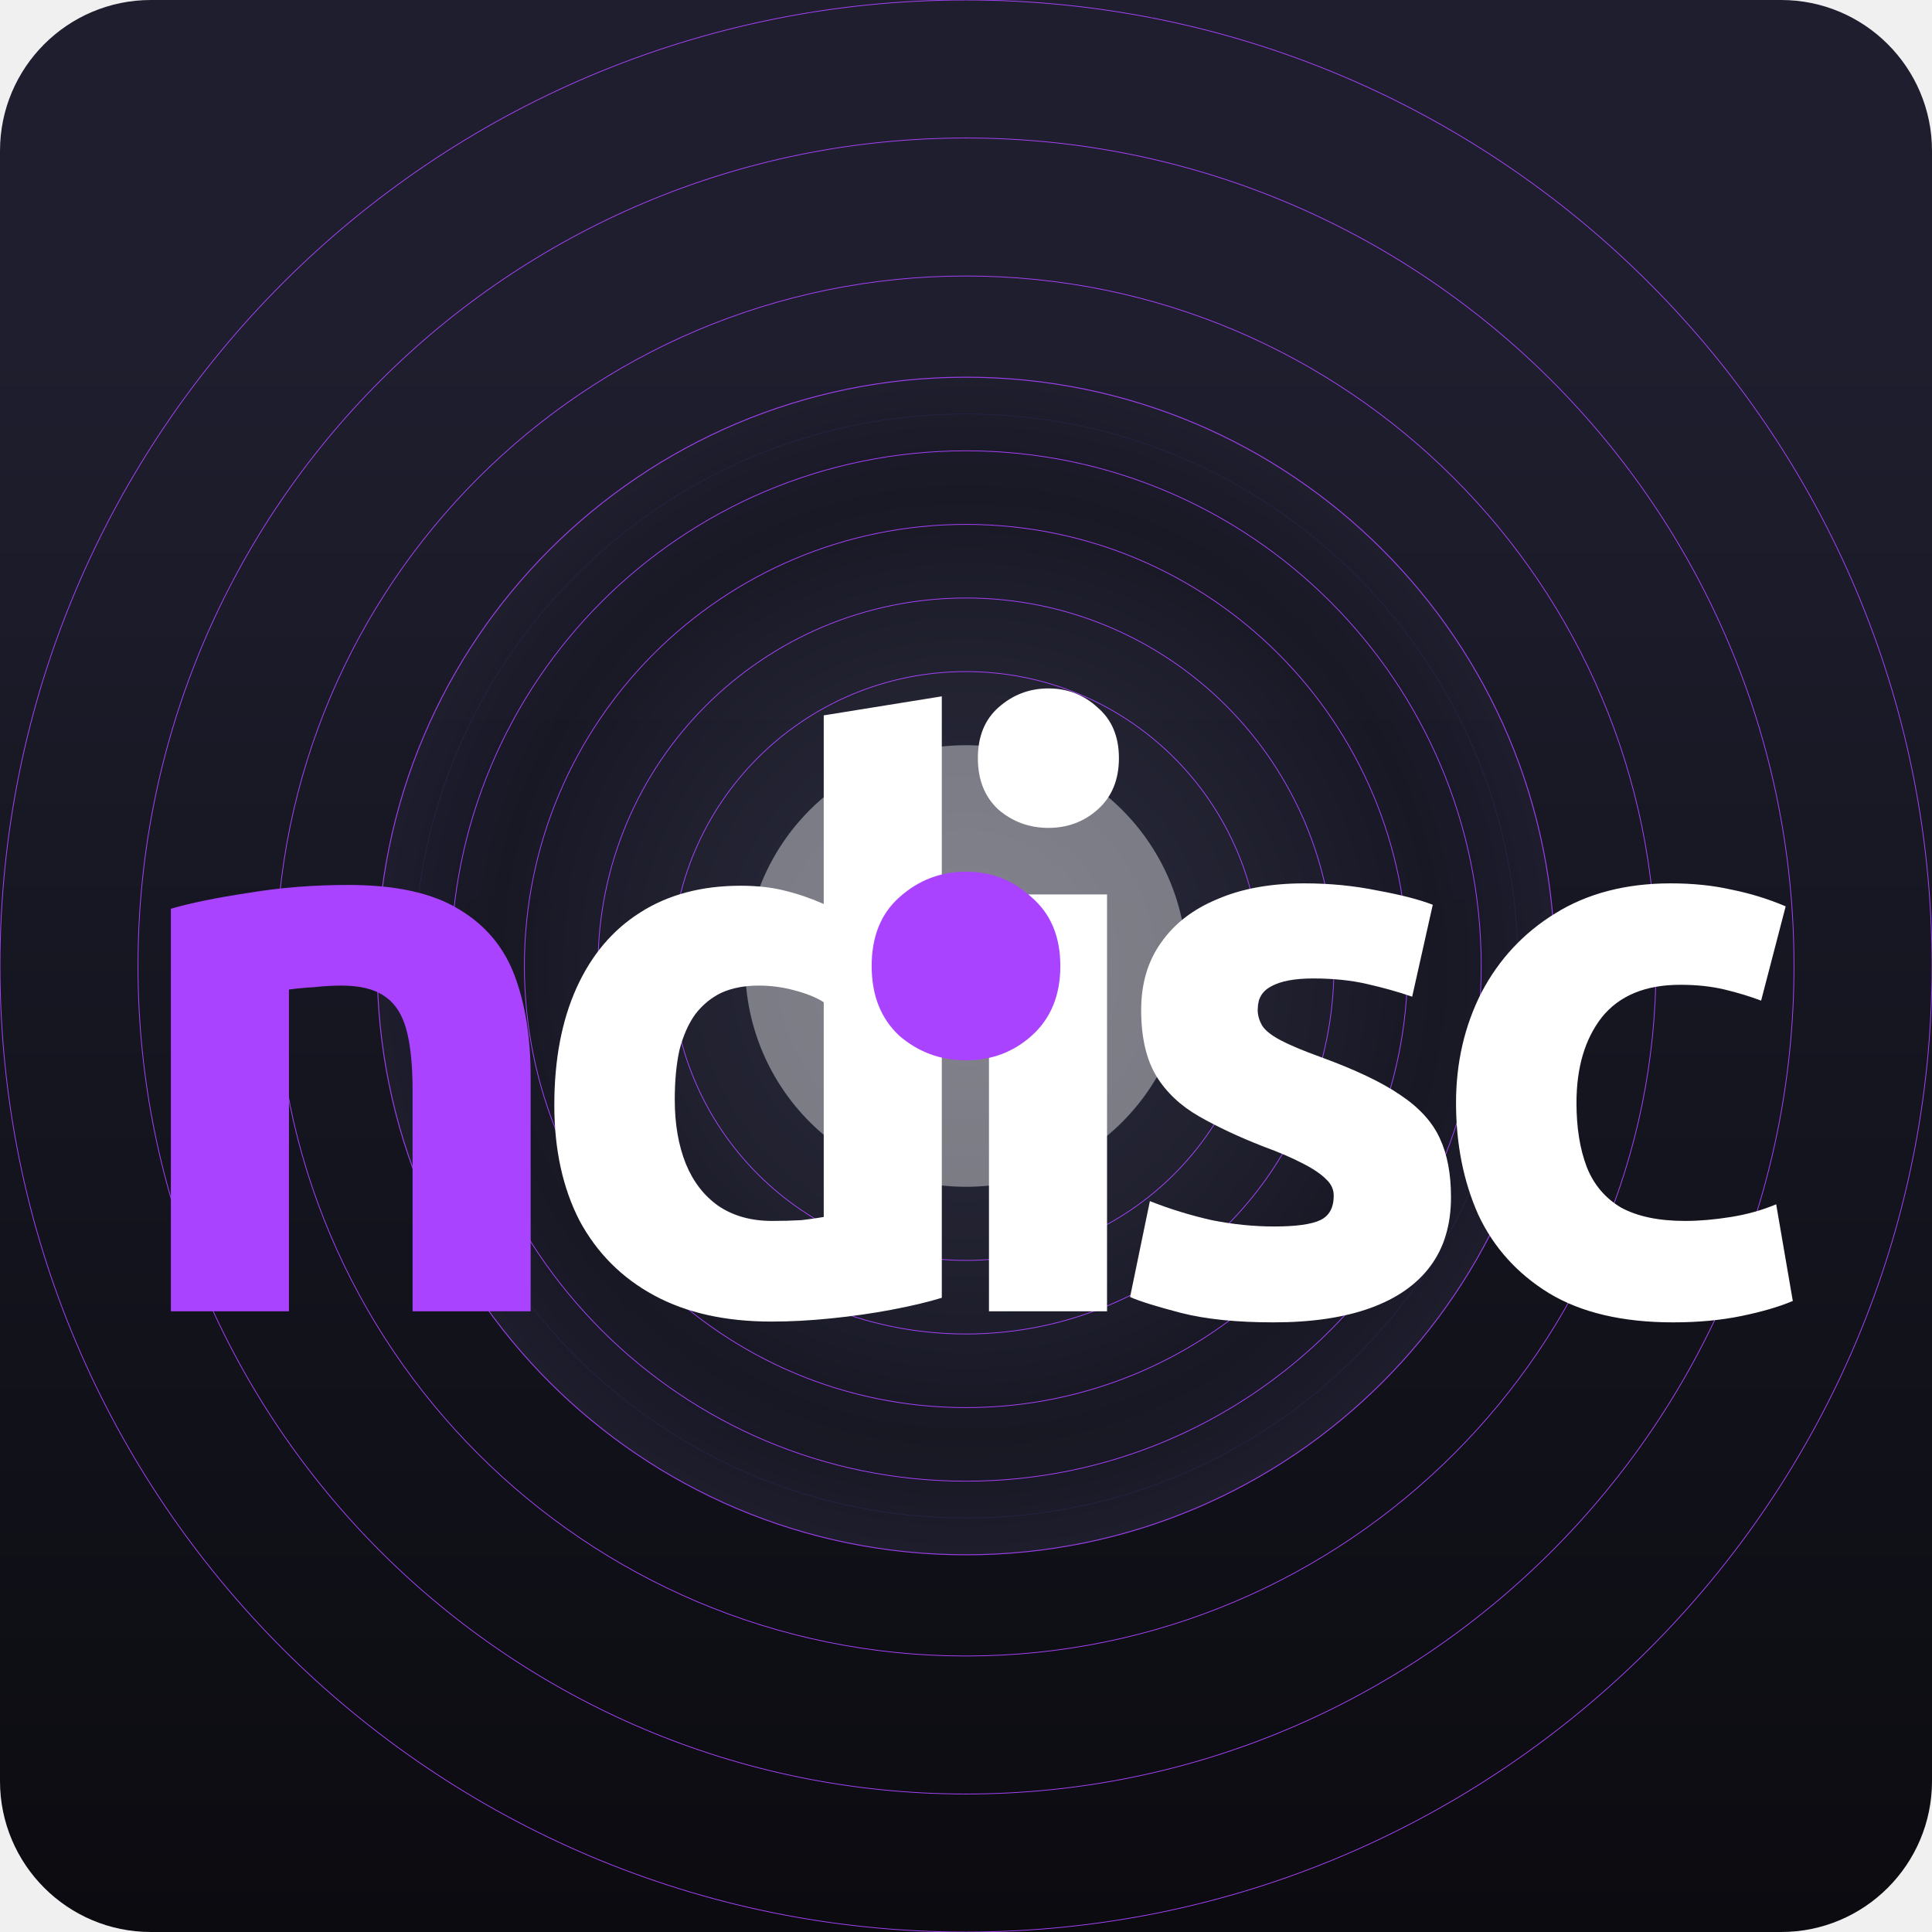
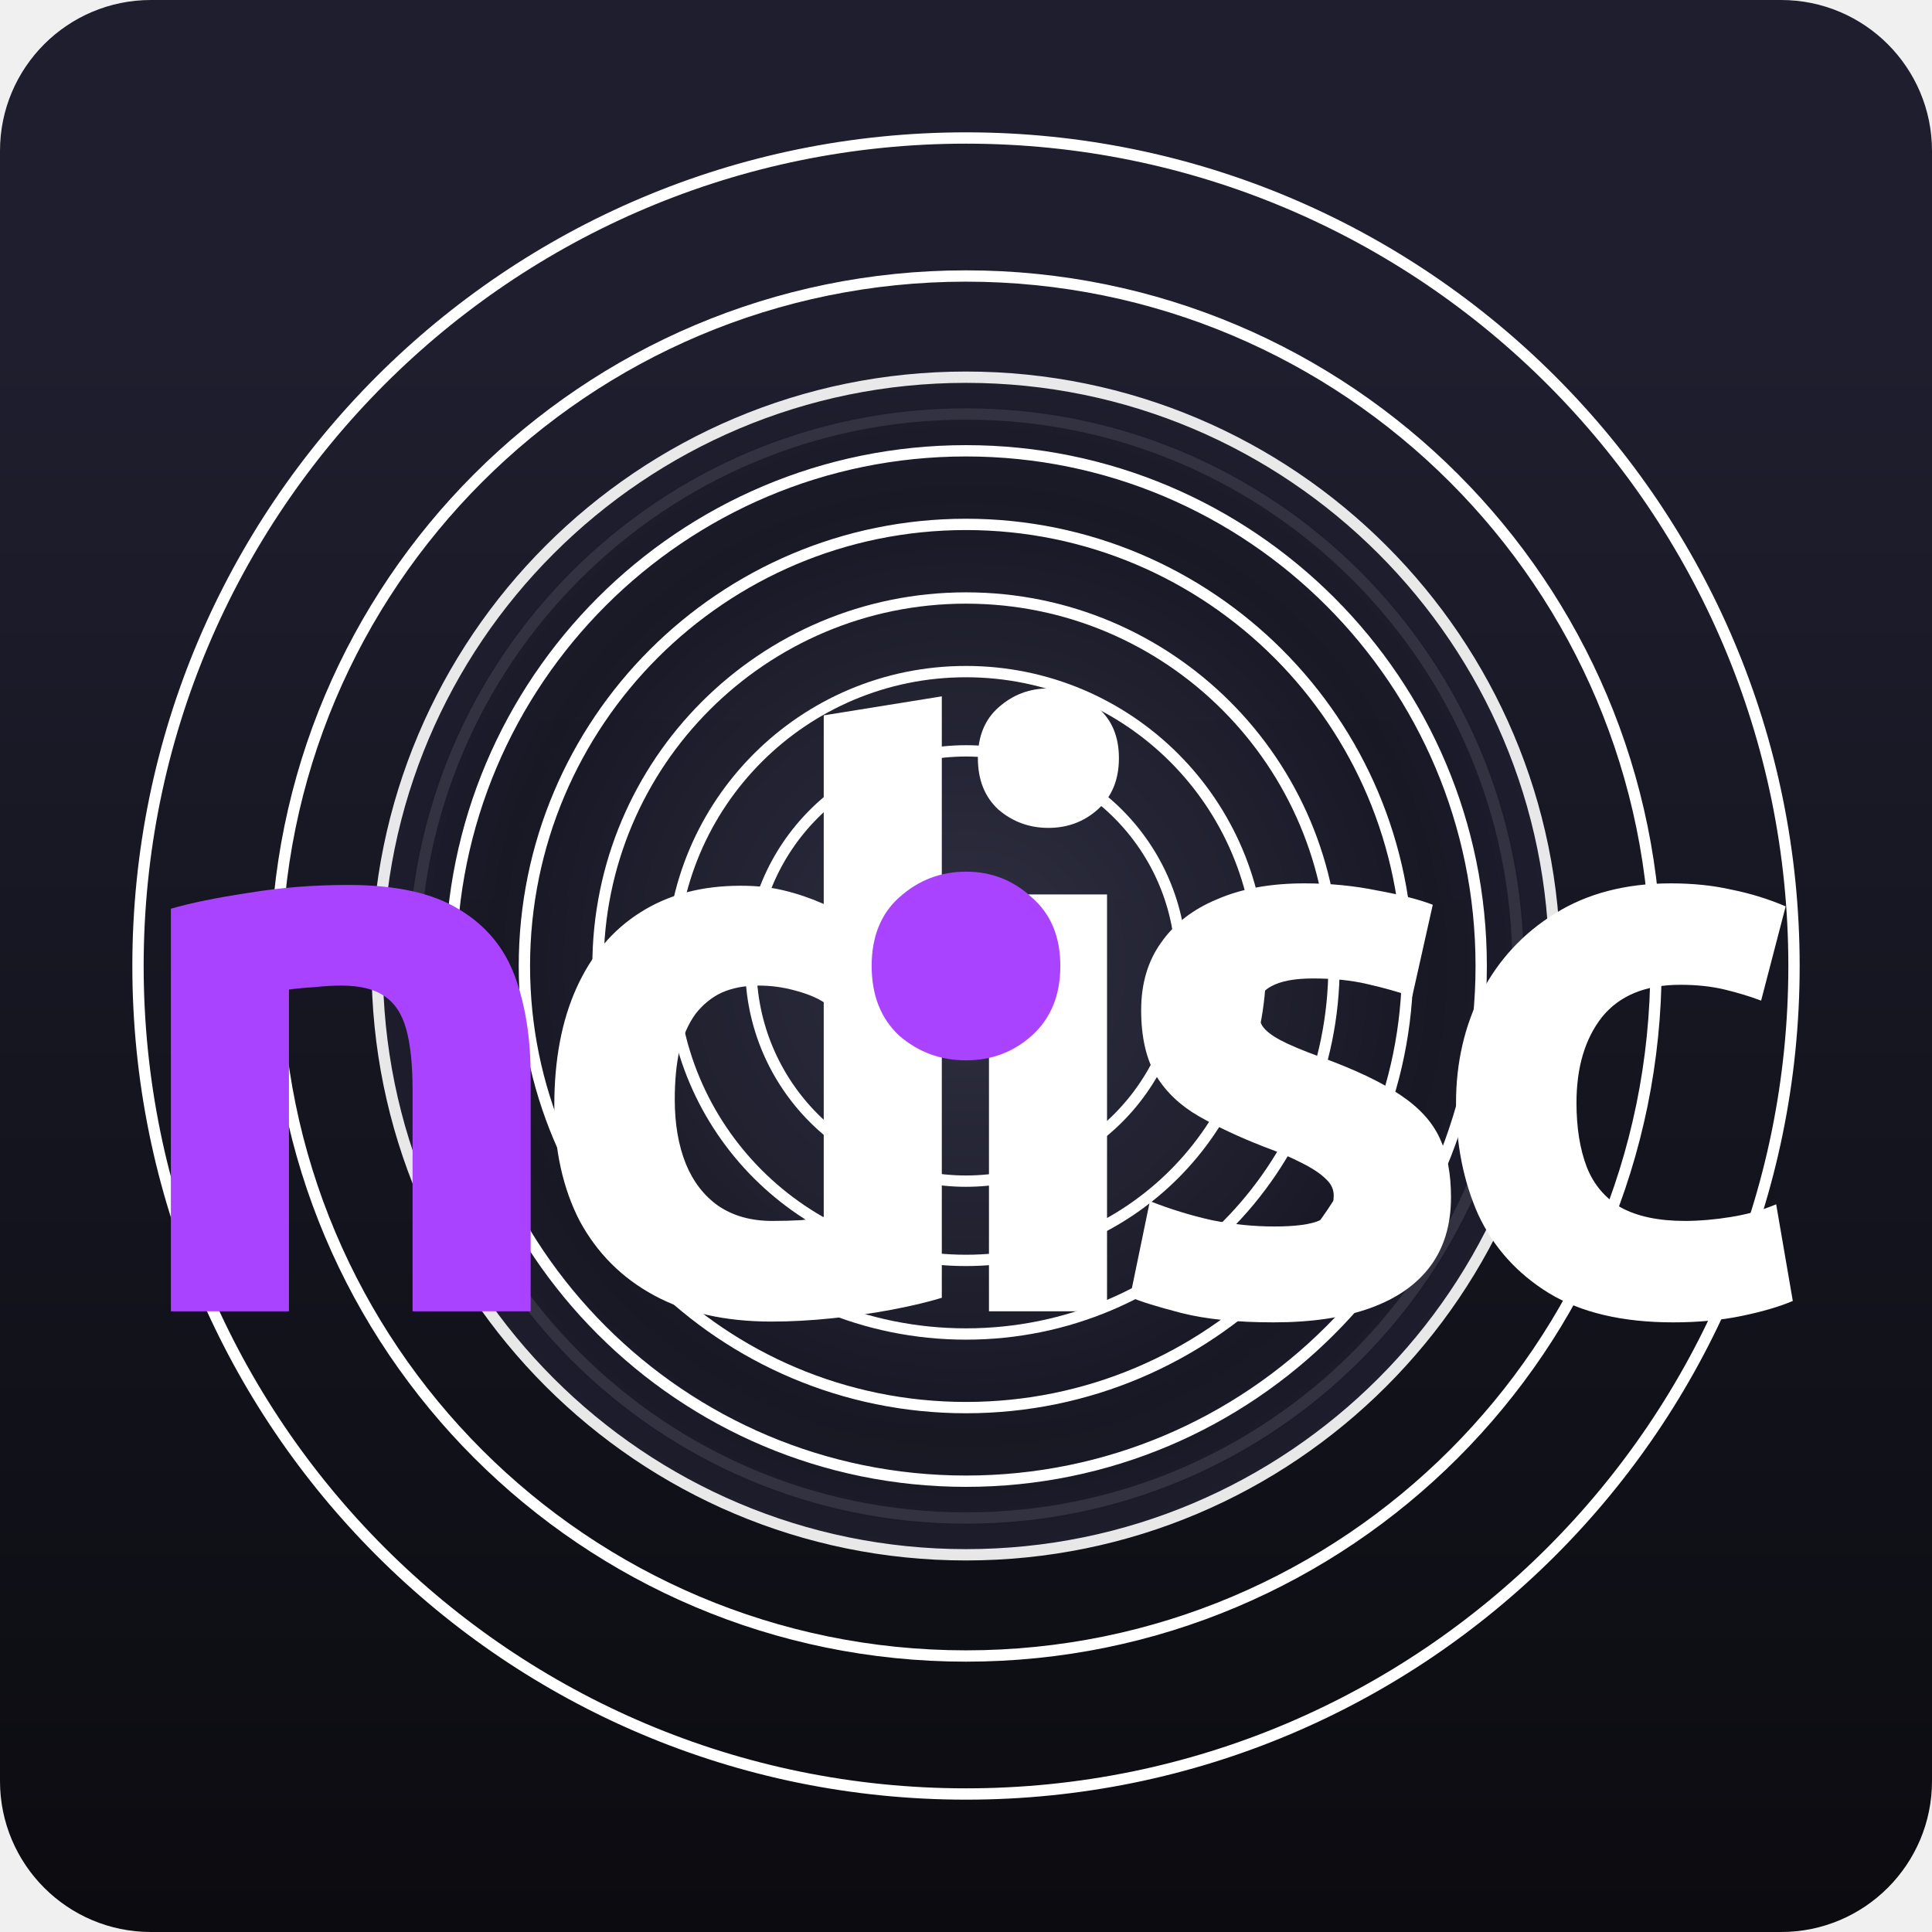
<svg xmlns="http://www.w3.org/2000/svg" width="1024" height="1024" viewBox="0 0 1024 1024" fill="none">
  <mask id="mask0_3327_96" style="mask-type:alpha" maskUnits="userSpaceOnUse" x="0" y="0" width="1024" height="1024">
    <rect width="1024" height="1024" fill="url(#paint0_linear_3327_96)" />
  </mask>
  <g mask="url(#mask0_3327_96)">
    <rect width="1024" height="1024" rx="80" fill="url(#paint1_linear_3327_96)" />
-     <path d="M512 1024C794.77 1024 1024 794.77 1024 512C1024 229.23 794.77 0 512 0C229.23 0 0 229.23 0 512C0 794.77 229.23 1024 512 1024Z" stroke="#AA43FF" stroke-width="0.4" />
-     <path d="M512 950.857C754.374 950.857 950.857 754.374 950.857 512C950.857 269.626 754.374 73.143 512 73.143C269.626 73.143 73.143 269.626 73.143 512C73.143 754.374 269.626 950.857 512 950.857Z" stroke="#AA43FF" stroke-width="0.4" />
-     <path d="M512 877.714C713.978 877.714 877.714 713.978 877.714 512C877.714 310.022 713.978 146.286 512 146.286C310.022 146.286 146.286 310.022 146.286 512C146.286 713.978 310.022 877.714 512 877.714Z" stroke="#AA43FF" stroke-width="0.4" />
-     <path d="M512 804.571C673.583 804.571 804.571 673.583 804.571 512C804.571 350.417 673.583 219.429 512 219.429C350.417 219.429 219.429 350.417 219.429 512C219.429 673.583 350.417 804.571 512 804.571Z" stroke="#AA43FF" stroke-width="0.4" />
-     <path opacity="0.9" d="M512 824.076C684.355 824.076 824.076 684.355 824.076 512C824.076 339.645 684.355 199.924 512 199.924C339.645 199.924 199.924 339.645 199.924 512C199.924 684.355 339.645 824.076 512 824.076Z" fill="url(#paint2_radial_3327_96)" stroke="#AA43FF" stroke-width="0.5" />
-     <path d="M512 785.067C662.811 785.067 785.067 662.811 785.067 512C785.067 361.189 662.811 238.933 512 238.933C361.189 238.933 238.933 361.189 238.933 512C238.933 662.811 361.189 785.067 512 785.067Z" stroke="#AA43FF" stroke-width="0.4" />
-     <path d="M512 746.057C641.266 746.057 746.057 641.266 746.057 512C746.057 382.734 641.266 277.943 512 277.943C382.734 277.943 277.943 382.734 277.943 512C277.943 641.266 382.734 746.057 512 746.057Z" stroke="#AA43FF" stroke-width="0.4" />
-     <path d="M512 707.048C619.722 707.048 707.048 619.722 707.048 512C707.048 404.278 619.722 316.952 512 316.952C404.278 316.952 316.952 404.278 316.952 512C316.952 619.722 404.278 707.048 512 707.048Z" stroke="#AA43FF" stroke-width="0.4" />
-     <path d="M512 668.038C598.177 668.038 668.038 598.177 668.038 512C668.038 425.823 598.177 355.962 512 355.962C425.823 355.962 355.962 425.823 355.962 512C355.962 598.177 425.823 668.038 512 668.038Z" stroke="#AA43FF" stroke-width="0.4" />
-     <path d="M512 496.896C520.341 496.896 527.104 503.658 527.104 512C527.104 520.341 520.341 527.104 512 527.104C503.658 527.104 496.896 520.341 496.896 512C496.896 503.658 503.658 496.896 512 496.896Z" fill="#1E1E2E" stroke="#AA43FF" />
-     <path d="M512 629.029C576.633 629.029 629.029 576.633 629.029 512C629.029 447.367 576.633 394.971 512 394.971C447.367 394.971 394.971 447.367 394.971 512C394.971 576.633 447.367 629.029 512 629.029Z" fill="white" fill-opacity="0.4" />
-     <path d="M512 541.257C528.158 541.257 541.257 528.158 541.257 512C541.257 495.842 528.158 482.743 512 482.743C495.842 482.743 482.743 495.842 482.743 512C482.743 528.158 495.842 541.257 512 541.257Z" fill="#1E1E2E" />
+     <path d="M512 950.857C754.374 950.857 950.857 754.374 950.857 512C950.857 269.626 754.374 73.143 512 73.143C269.626 73.143 73.143 269.626 73.143 512C73.143 754.374 269.626 950.857 512 950.857Z" stroke="white" stroke-width="6" />
+     <path d="M512 877.714C713.978 877.714 877.714 713.978 877.714 512C877.714 310.022 713.978 146.286 512 146.286C310.022 146.286 146.286 310.022 146.286 512C146.286 713.978 310.022 877.714 512 877.714Z" stroke="white" stroke-width="6" />
+     <path d="M512 804.571C673.583 804.571 804.571 673.583 804.571 512C804.571 350.417 673.583 219.429 512 219.429C350.417 219.429 219.429 350.417 219.429 512C219.429 673.583 350.417 804.571 512 804.571Z" stroke="white" stroke-width="6" />
+     <path opacity="0.9" d="M512 824.076C684.355 824.076 824.076 684.355 824.076 512C824.076 339.645 684.355 199.924 512 199.924C339.645 199.924 199.924 339.645 199.924 512C199.924 684.355 339.645 824.076 512 824.076Z" fill="url(#paint2_radial_3327_96)" stroke="white" stroke-width="6" />
+     <path d="M512 785.067C662.811 785.067 785.067 662.811 785.067 512C785.067 361.189 662.811 238.933 512 238.933C361.189 238.933 238.933 361.189 238.933 512C238.933 662.811 361.189 785.067 512 785.067Z" stroke="white" stroke-width="6" />
+     <path d="M512 746.057C641.266 746.057 746.057 641.266 746.057 512C746.057 382.734 641.266 277.943 512 277.943C382.734 277.943 277.943 382.734 277.943 512C277.943 641.266 382.734 746.057 512 746.057Z" stroke="white" stroke-width="6" />
+     <path d="M512 707.048C619.722 707.048 707.048 619.722 707.048 512C707.048 404.278 619.722 316.952 512 316.952C404.278 316.952 316.952 404.278 316.952 512C316.952 619.722 404.278 707.048 512 707.048Z" stroke="white" stroke-width="6" />
+     <path d="M512 668.038C598.177 668.038 668.038 598.177 668.038 512C668.038 425.823 598.177 355.962 512 355.962C425.823 355.962 355.962 425.823 355.962 512C355.962 598.177 425.823 668.038 512 668.038Z" stroke="white" stroke-width="6" />
+     <path d="M512 397.971C574.976 397.971 626.029 449.024 626.029 512C626.029 574.976 574.976 626.029 512 626.029C449.024 626.029 397.971 574.976 397.971 512C397.972 449.024 449.024 397.972 512 397.971Z" stroke="white" stroke-width="6" />
    <path d="M90.573 695V481.64C101.213 478.56 114.933 475.76 131.733 473.24C148.533 470.44 166.173 469.04 184.653 469.04C209.853 469.04 229.453 473.38 243.453 482.06C257.453 490.46 267.253 502.22 272.853 517.34C278.453 532.46 281.253 550.1 281.253 570.26V695H218.673V577.82C218.673 564.38 217.553 553.6 215.313 545.48C213.073 537.36 209.153 531.48 203.553 527.84C198.233 524.2 190.673 522.38 180.873 522.38C176.393 522.38 171.633 522.66 166.593 523.22C161.553 523.5 157.073 523.92 153.153 524.48V695H90.573Z" fill="#AA43FF" />
    <path d="M408.877 700.46C384.517 700.46 363.797 695.84 346.717 686.6C329.637 677.36 316.477 664.2 307.237 647.12C298.277 629.76 293.797 609.32 293.797 585.8C293.797 561.72 297.717 541 305.557 523.64C313.397 506.28 324.597 492.98 339.157 483.74C353.997 474.22 371.777 469.46 392.497 469.46C401.177 469.46 408.877 470.3 415.597 471.98C422.597 473.66 429.597 476.04 436.597 479.12V379.16L499.177 369.08V687.86C491.897 690.1 483.077 692.2 472.717 694.16C462.357 696.12 451.577 697.66 440.377 698.78C429.457 699.9 418.957 700.46 408.877 700.46ZM409.297 647.12C414.897 647.12 420.077 646.98 424.837 646.7C429.597 646.14 433.517 645.58 436.597 645.02V531.2C432.677 528.68 427.497 526.58 421.057 524.9C414.897 523.22 408.597 522.38 402.157 522.38C394.597 522.38 388.017 523.64 382.417 526.16C377.097 528.68 372.477 532.46 368.557 537.5C364.917 542.54 362.117 548.84 360.157 556.4C358.477 563.96 357.637 572.78 357.637 582.86C357.637 595.74 359.597 607.08 363.517 616.88C367.437 626.4 373.177 633.82 380.737 639.14C388.577 644.46 398.097 647.12 409.297 647.12ZM524.173 695V474.08H586.753V695H524.173ZM555.673 438.8C545.593 438.8 536.773 435.58 529.213 429.14C521.933 422.42 518.293 413.32 518.293 401.84C518.293 390.36 521.933 381.4 529.213 374.96C536.773 368.24 545.593 364.88 555.673 364.88C565.753 364.88 574.433 368.24 581.713 374.96C589.273 381.4 593.053 390.36 593.053 401.84C593.053 413.32 589.273 422.42 581.713 429.14C574.433 435.58 565.753 438.8 555.673 438.8ZM674.98 700.88C655.38 700.88 639 699.2 625.84 695.84C612.96 692.48 604 689.68 598.96 687.44L609.46 636.62C620.1 640.82 631.02 644.18 642.22 646.7C653.42 648.94 664.48 650.06 675.4 650.06C686.88 650.06 695 648.94 699.76 646.7C704.52 644.46 706.9 640.12 706.9 633.68C706.9 630.32 705.5 627.38 702.7 624.86C699.9 622.06 695.7 619.26 690.1 616.46C684.78 613.66 677.92 610.72 669.52 607.64C656.64 602.6 645.3 597.28 635.5 591.68C625.7 586.08 618.14 578.94 612.82 570.26C607.5 561.3 604.84 549.68 604.84 535.4C604.84 521.4 608.34 509.5 615.34 499.7C622.34 489.62 632.28 481.92 645.16 476.6C658.04 471 673.44 468.2 691.36 468.2C704.8 468.2 717.68 469.46 730 471.98C742.32 474.22 752.12 476.74 759.4 479.54L748.48 528.26C741.2 525.74 733.22 523.5 724.54 521.54C716.14 519.58 706.62 518.6 695.98 518.6C686.18 518.6 678.76 520 673.72 522.8C668.96 525.32 666.58 529.38 666.58 534.98C666.58 538.06 667.42 541 669.1 543.8C670.78 546.32 674 548.84 678.76 551.36C683.52 553.88 690.52 556.82 699.76 560.18C718.24 566.9 732.38 573.62 742.18 580.34C752.26 587.06 759.26 594.76 763.18 603.44C767.1 611.84 769.06 622.2 769.06 634.52C769.06 649.08 765.42 661.26 758.14 671.06C750.86 680.86 740.22 688.28 726.22 693.32C712.22 698.36 695.14 700.88 674.98 700.88ZM886.807 700.88C859.927 700.88 837.947 695.7 820.867 685.34C804.067 674.98 791.607 661.12 783.487 643.76C775.647 626.12 771.727 606.38 771.727 584.54C771.727 563.26 776.207 543.8 785.167 526.16C794.407 508.52 807.427 494.52 824.227 484.16C841.307 473.52 861.747 468.2 885.547 468.2C897.307 468.2 908.087 469.32 917.887 471.56C927.687 473.52 937.207 476.46 946.447 480.38L933.427 530.36C927.547 528.12 921.107 526.16 914.107 524.48C907.107 522.8 899.267 521.96 890.587 521.96C872.107 521.96 858.247 527.7 849.007 539.18C840.047 550.66 835.567 565.78 835.567 584.54C835.567 597.7 837.387 609.04 841.027 618.56C844.667 627.8 850.687 634.94 859.087 639.98C867.767 644.74 879.107 647.12 893.107 647.12C900.667 647.12 908.787 646.42 917.467 645.02C926.147 643.62 934.127 641.38 941.407 638.3L950.227 689.54C942.947 692.62 933.847 695.28 922.927 697.52C912.007 699.76 899.967 700.88 886.807 700.88Z" fill="white" />
    <path d="M512 562C498.517 562 486.719 557.644 476.607 548.932C466.869 539.841 462 527.53 462 512C462 496.47 466.869 484.348 476.607 475.636C486.719 466.545 498.517 462 512 462C525.483 462 537.094 466.545 546.831 475.636C556.944 484.348 562 496.47 562 512C562 527.53 556.944 539.841 546.831 548.932C537.094 557.644 525.483 562 512 562Z" fill="#AA43FF" />
  </g>
  <defs>
    <linearGradient id="paint0_linear_3327_96" x1="512" y1="0" x2="512" y2="1024" gradientUnits="userSpaceOnUse">
      <stop offset="0.178" stop-color="#1E1E2E" />
      <stop offset="1" stop-color="#0B0B10" />
    </linearGradient>
    <linearGradient id="paint1_linear_3327_96" x1="512" y1="0" x2="512" y2="1024" gradientUnits="userSpaceOnUse">
      <stop offset="0.178" stop-color="#1E1E2E" />
      <stop offset="1" stop-color="#0B0B10" />
    </linearGradient>
    <radialGradient id="paint2_radial_3327_96" cx="0" cy="0" r="1" gradientUnits="userSpaceOnUse" gradientTransform="translate(512 512) scale(312.076)">
      <stop stop-color="#313244" />
      <stop offset="0.8" stop-color="#181825" />
      <stop offset="1" stop-color="#1E1E2E" />
    </radialGradient>
  </defs>
</svg>
